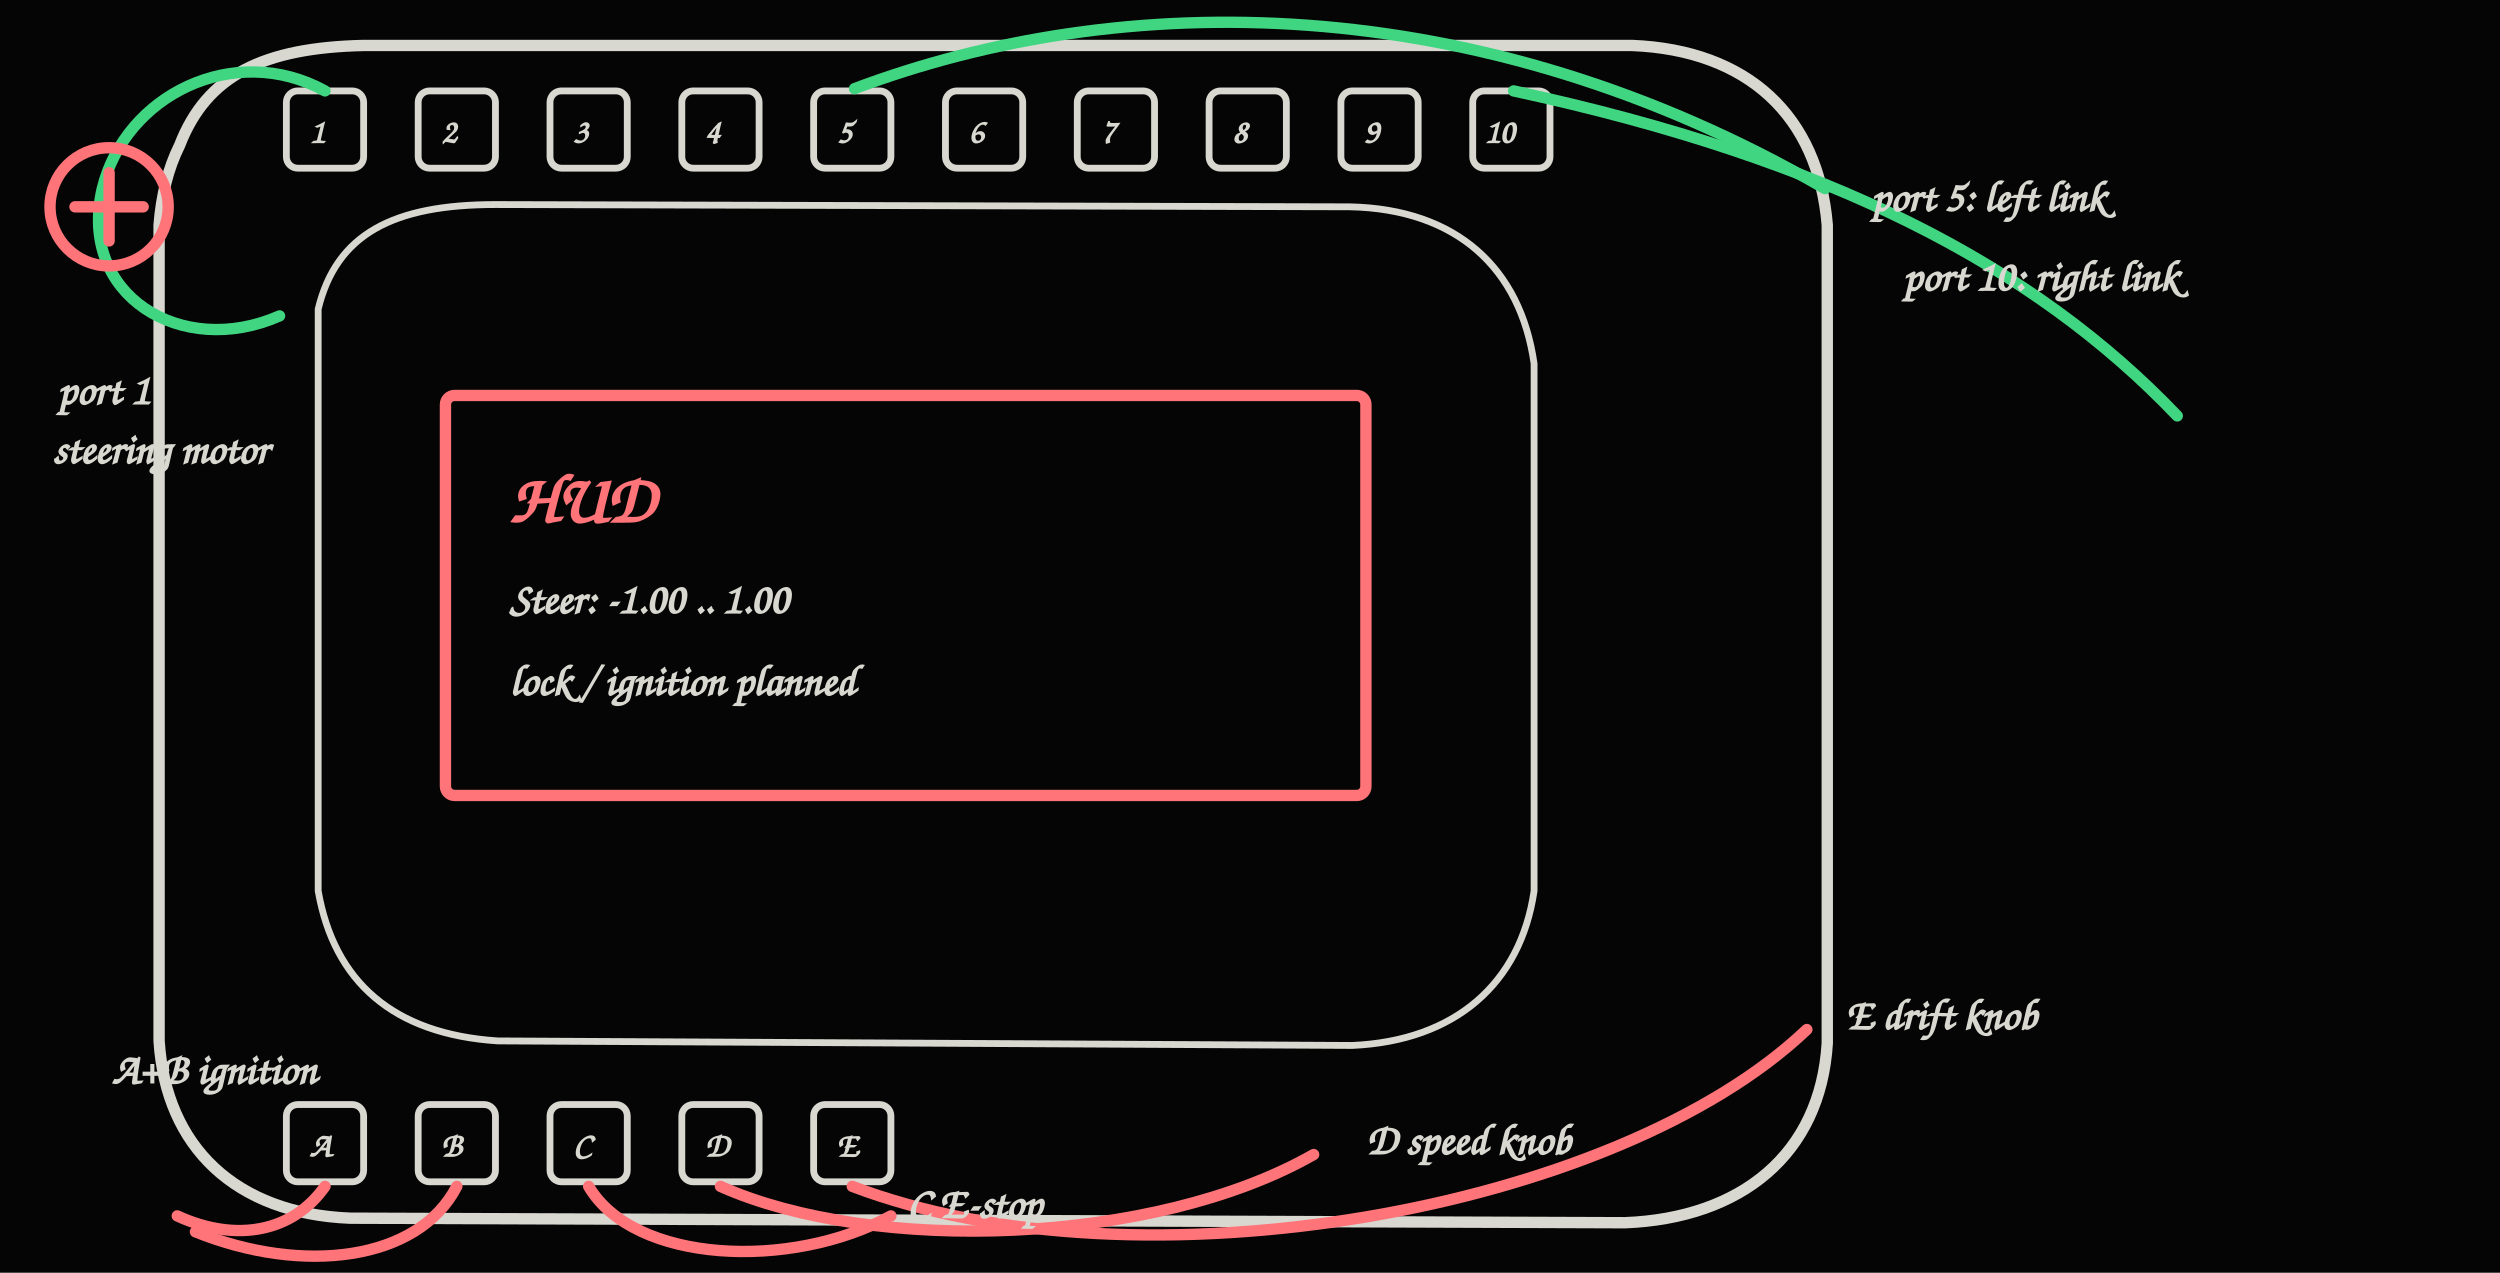
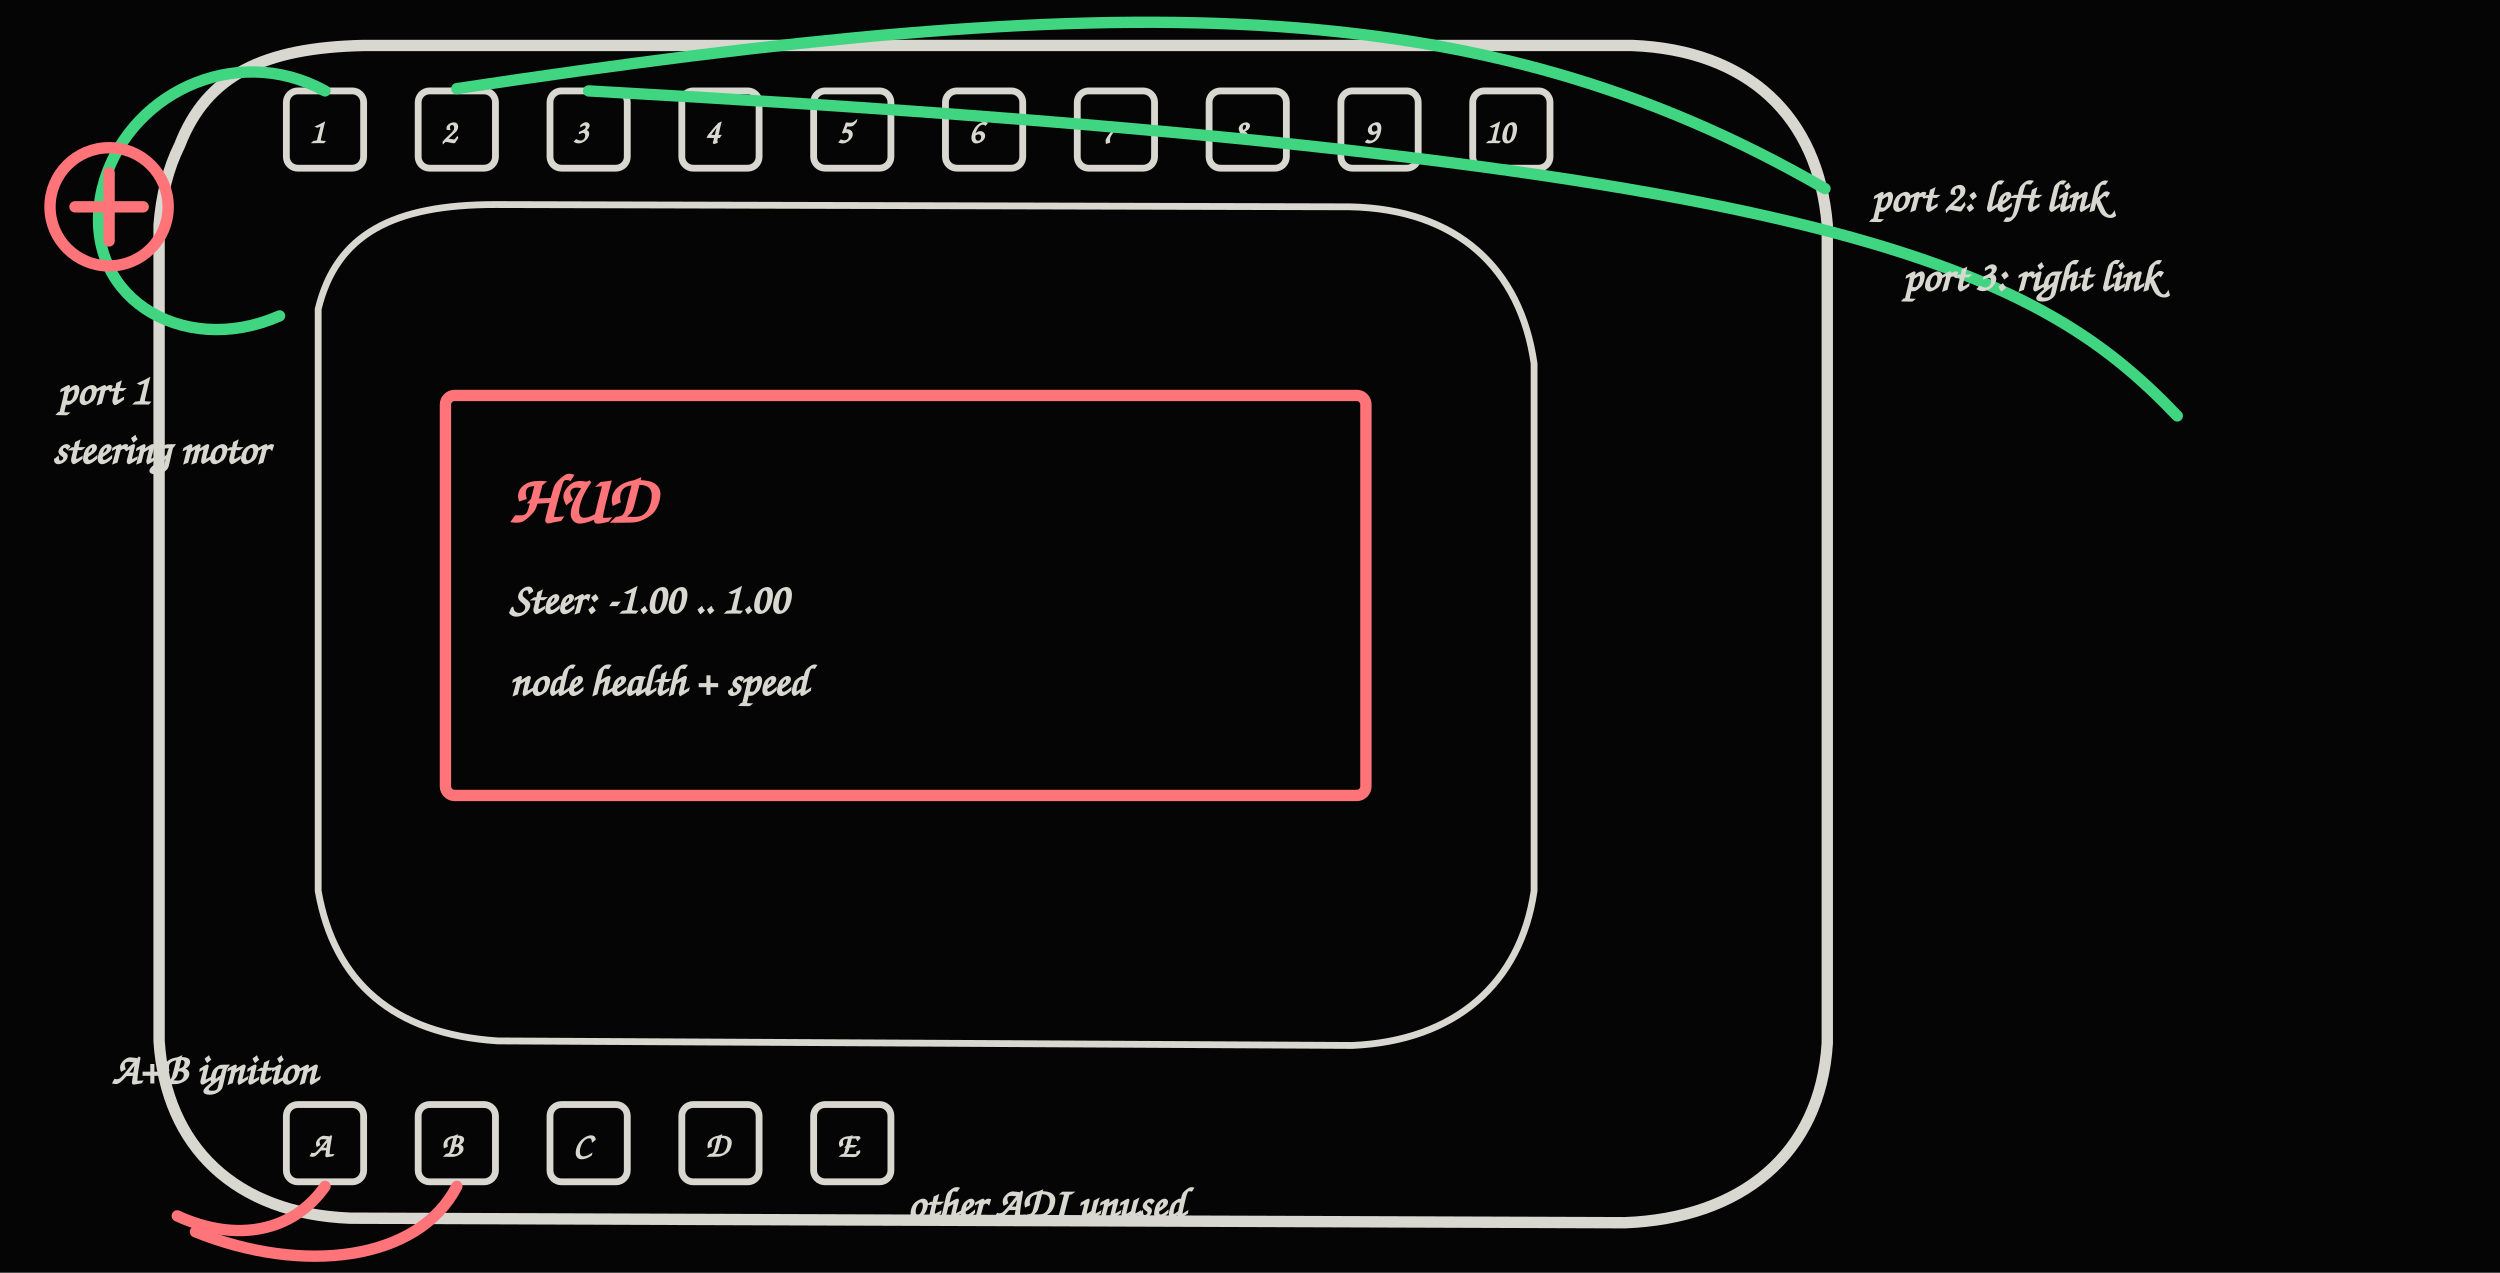
<svg xmlns="http://www.w3.org/2000/svg" viewBox="0 0 1100 560" role="img" aria-labelledby="title desc">
  <defs>
    <style>
      .bg { fill: #050505; }
      .line { fill: none; stroke: #d8d8d0; stroke-width: 5; stroke-linecap: round; stroke-linejoin: round; }
      .thin { fill: none; stroke: #d8d8d0; stroke-width: 3; stroke-linecap: round; stroke-linejoin: round; }
      .accent { fill: none; stroke: #ff7479; stroke-width: 5; stroke-linecap: round; stroke-linejoin: round; }
      .green { fill: none; stroke: #40d681; stroke-width: 5; stroke-linecap: round; stroke-linejoin: round; }
      .text { fill: #ff7479; font: 700 30px "Comic Sans MS", "Comic Neue", cursive, sans-serif; }
      .small { fill: #d8d8d0; font: 700 19px "Comic Sans MS", "Comic Neue", cursive, sans-serif; }
      .tiny { fill: #d8d8d0; font: 700 15px "Comic Sans MS", "Comic Neue", cursive, sans-serif; }
    </style>
  </defs>
  <rect class="bg" width="1100" height="560" />
  <path class="line" d="M79 64 C91 33 116 21 160 20 L718 20 C769 22 800 51 804 99 L804 459 C801 508 766 536 715 538 L154 536 C104 534 73 505 70 458 L70 99 C71 86 74 74 79 64 Z" />
  <path class="thin" d="M140 136 C148 103 173 90 218 90 L594 91 C641 92 669 118 675 160 L675 392 C669 433 640 458 595 460 L219 458 C173 455 147 432 140 392 Z" />
  <rect class="accent" x="196" y="174" width="405" height="176" rx="4" />
  <text class="text" x="224" y="230">HUD</text>
  <text class="small" x="224" y="270">Steer: -1.00 .. 1.00</text>
-   <text class="small" x="224" y="306">lock / ignition planned</text>
+   <text class="small" x="224" y="306">node health + speed</text>
  <g>
    <rect class="thin" x="126" y="40" width="34" height="34" rx="5" />
    <text class="tiny" x="136" y="63">1</text>
    <rect class="thin" x="184" y="40" width="34" height="34" rx="5" />
    <text class="tiny" x="194" y="63">2</text>
    <rect class="thin" x="242" y="40" width="34" height="34" rx="5" />
    <text class="tiny" x="252" y="63">3</text>
    <rect class="thin" x="300" y="40" width="34" height="34" rx="5" />
    <text class="tiny" x="310" y="63">4</text>
    <rect class="thin" x="358" y="40" width="34" height="34" rx="5" />
    <text class="tiny" x="368" y="63">5</text>
    <rect class="thin" x="416" y="40" width="34" height="34" rx="5" />
    <text class="tiny" x="426" y="63">6</text>
    <rect class="thin" x="474" y="40" width="34" height="34" rx="5" />
    <text class="tiny" x="484" y="63">7</text>
    <rect class="thin" x="532" y="40" width="34" height="34" rx="5" />
    <text class="tiny" x="542" y="63">8</text>
    <rect class="thin" x="590" y="40" width="34" height="34" rx="5" />
    <text class="tiny" x="600" y="63">9</text>
    <rect class="thin" x="648" y="40" width="34" height="34" rx="5" />
    <text class="tiny" x="653" y="63">10</text>
  </g>
  <g>
    <rect class="thin" x="126" y="486" width="34" height="34" rx="5" />
    <text class="tiny" x="136" y="509">A</text>
    <rect class="thin" x="184" y="486" width="34" height="34" rx="5" />
    <text class="tiny" x="194" y="509">B</text>
    <rect class="thin" x="242" y="486" width="34" height="34" rx="5" />
    <text class="tiny" x="252" y="509">C</text>
    <rect class="thin" x="300" y="486" width="34" height="34" rx="5" />
    <text class="tiny" x="310" y="509">D</text>
    <rect class="thin" x="358" y="486" width="34" height="34" rx="5" />
    <text class="tiny" x="368" y="509">E</text>
  </g>
  <path class="green" d="M143 40 C103 18 55 42 45 83 C34 130 80 158 123 139" />
  <circle class="accent" cx="48" cy="91" r="26" />
  <path class="accent" d="M33 91 L63 91 M48 76 L48 106" />
  <text class="small" x="25" y="178">port 1</text>
  <text class="small" x="23" y="204">steering motor</text>
-   <path class="green" d="M376 39 C493 -5 649 -6 803 83" />
-   <path class="green" d="M666 40 C805 70 895 117 958 183" />
-   <text class="small" x="823" y="93">port 5: left link</text>
-   <text class="small" x="837" y="128">port 10: right link</text>
+   <path class="green" d="M201 39 C493 -5 649 -6 803 83" />
+   <path class="green" d="M259 40 C805 70 895 117 958 183" />
+   <text class="small" x="823" y="93">port 2: left link</text>
+   <text class="small" x="837" y="128">port 3: right link</text>
  <path class="accent" d="M143 522 C129 542 104 547 78 535" />
  <path class="accent" d="M201 522 C184 555 133 561 86 542" />
-   <path class="accent" d="M259 522 C279 556 348 559 392 535" />
-   <path class="accent" d="M317 522 C384 552 508 548 578 508" />
-   <path class="accent" d="M375 522 C501 570 711 533 795 453" />
  <text class="small" x="49" y="477">A+B ignition</text>
-   <text class="small" x="399" y="536">C E-stop</text>
-   <text class="small" x="601" y="508">D speed knob</text>
-   <text class="small" x="812" y="453">E drift knob</text>
+   <text class="small" x="399" y="536">other ADI unused</text>
</svg>
